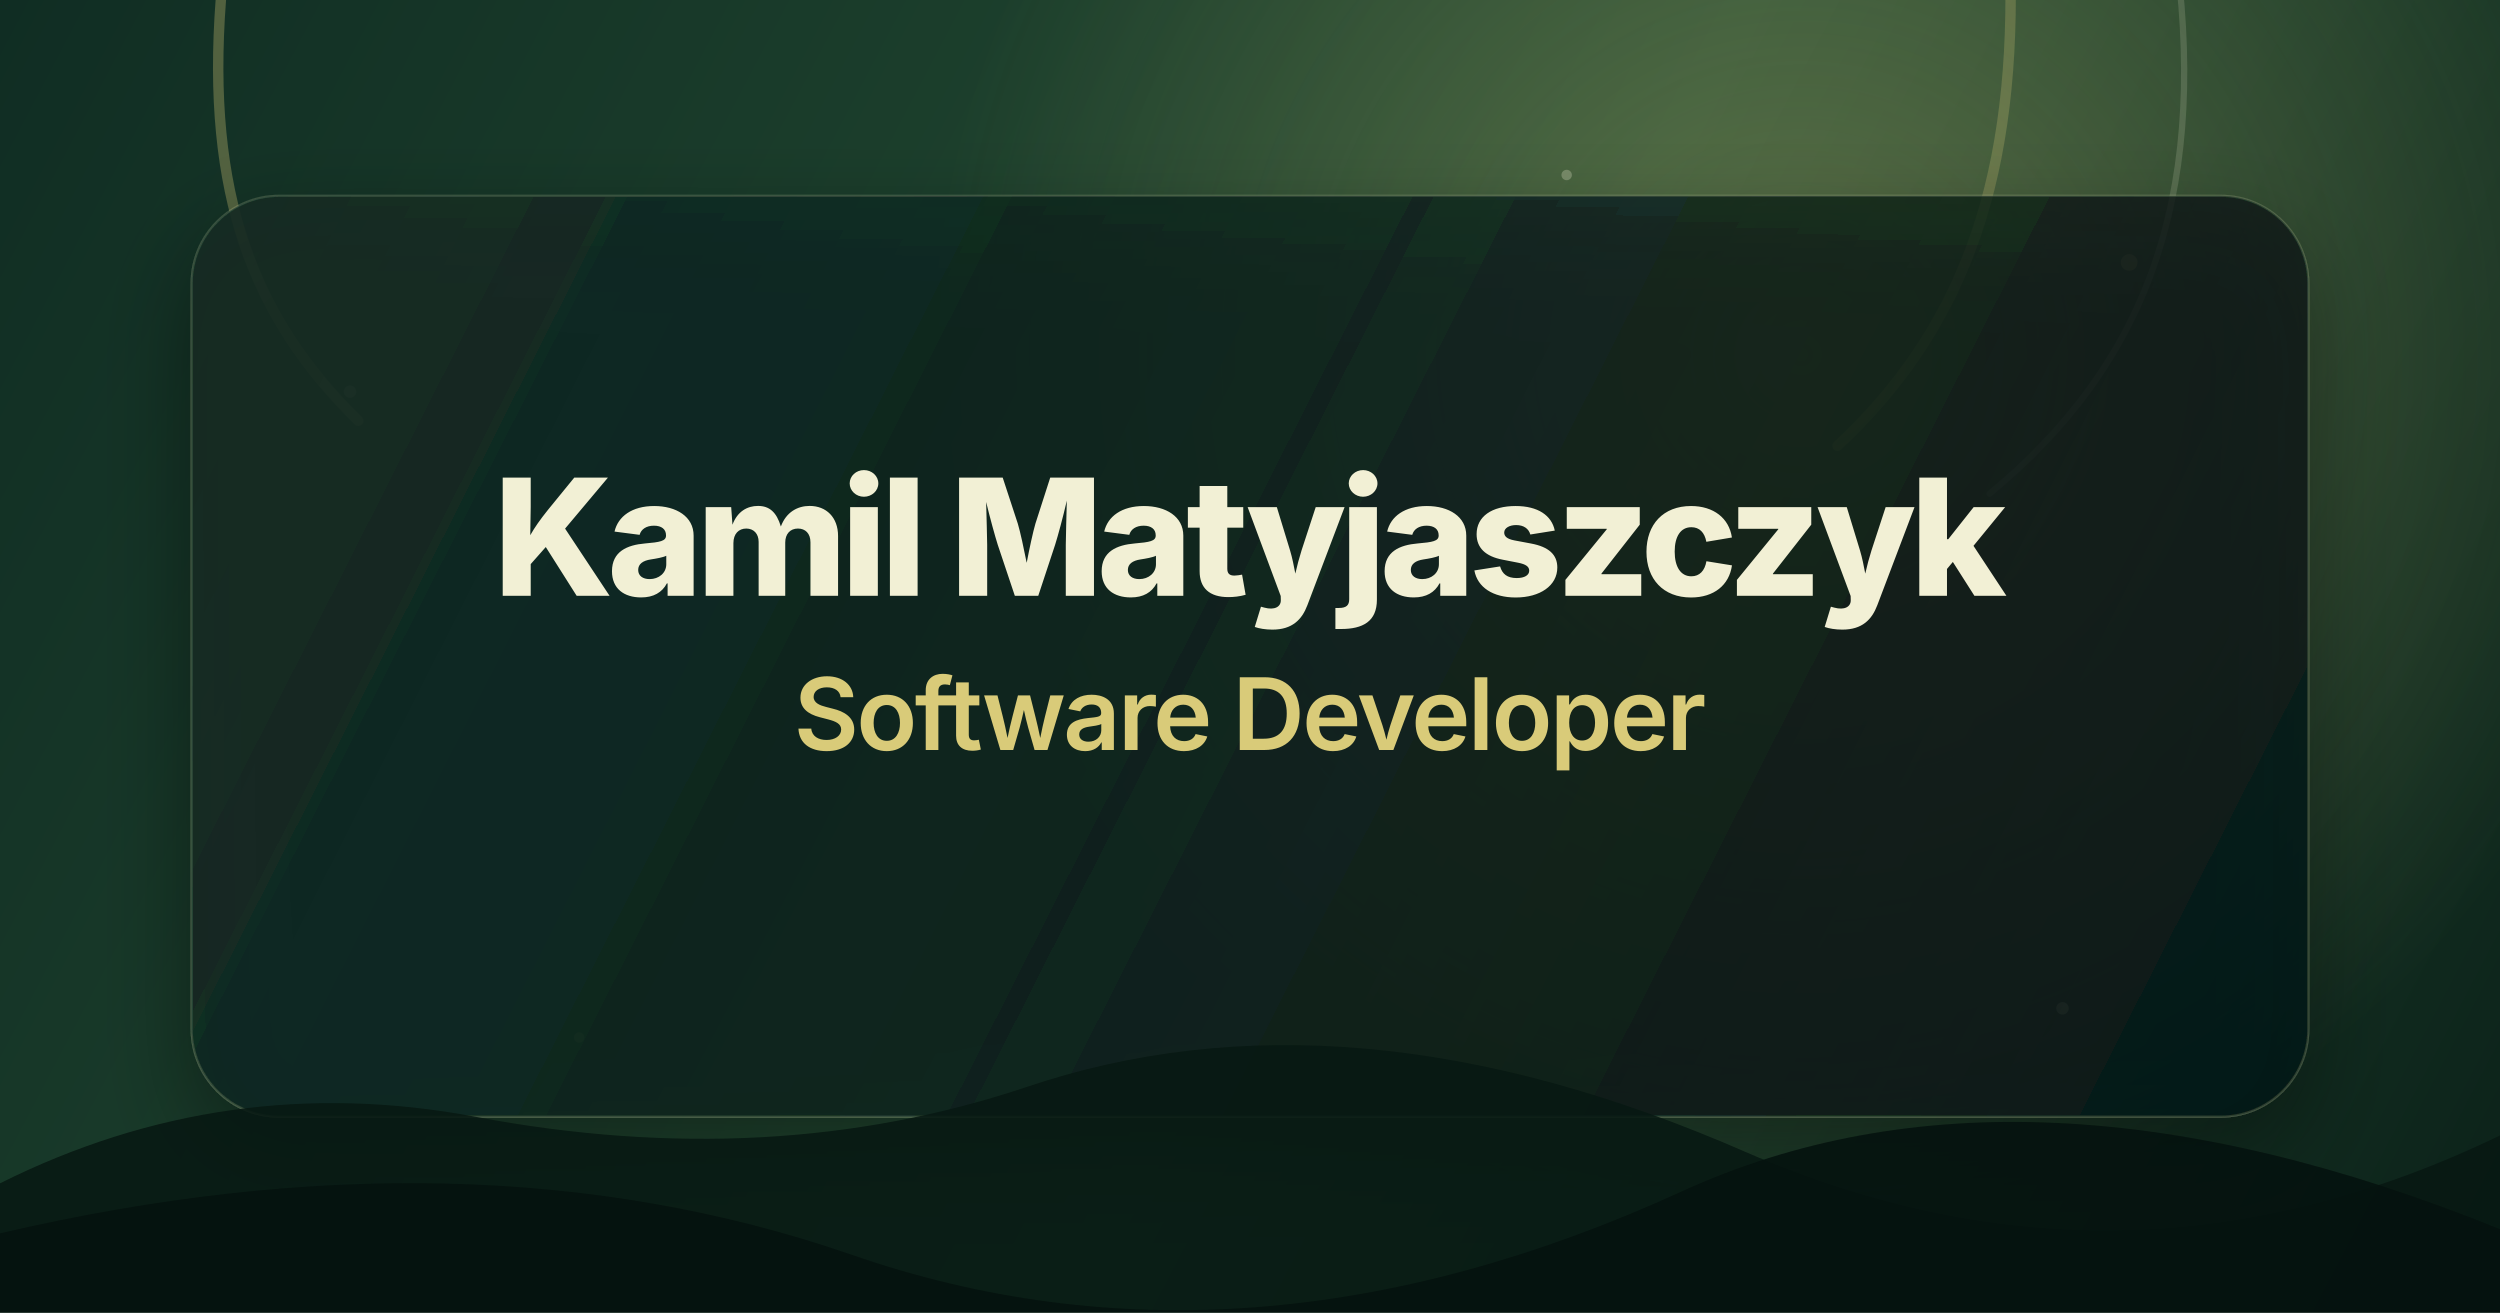
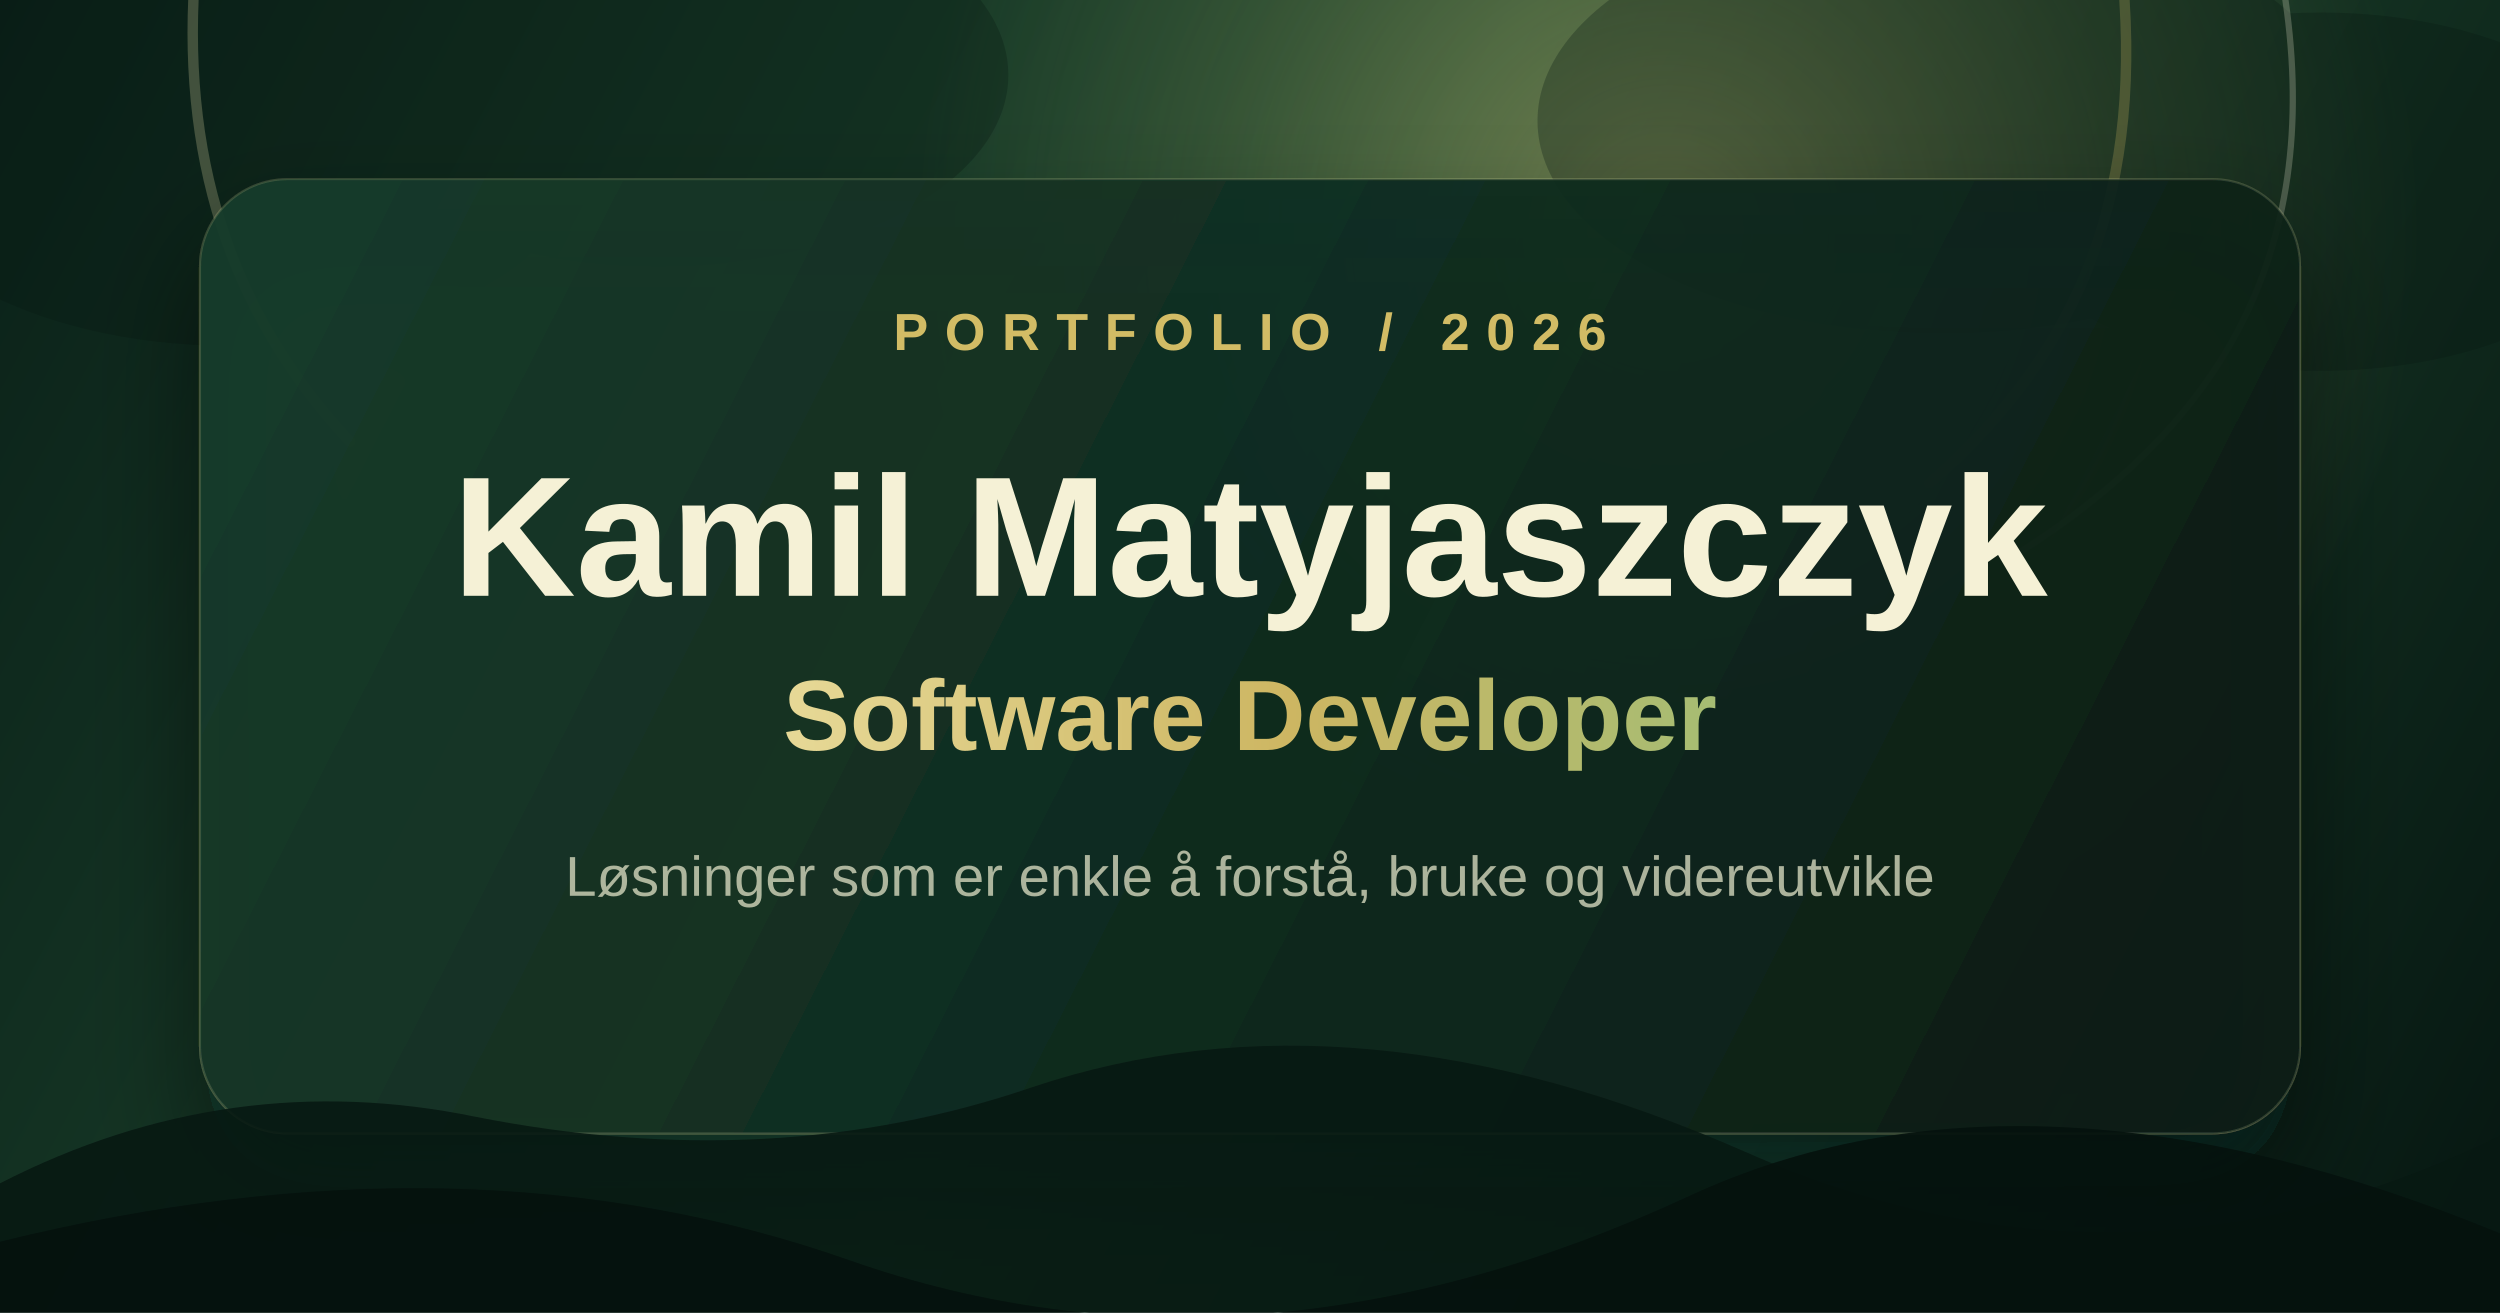
<svg xmlns="http://www.w3.org/2000/svg" width="1200" height="630" viewBox="0 0 1200 630" role="img" aria-labelledby="title desc">
  <defs>
-     <linearGradient id="sky" x1="0" x2="1200" y1="0" y2="630" gradientUnits="userSpaceOnUse">
-       <stop stop-color="#102d23" />
-       <stop offset=".55" stop-color="#244b32" />
-       <stop offset="1" stop-color="#0b2119" />
+     <linearGradient id="bg" x1="0" x2="1200" y1="0" y2="630" gradientUnits="userSpaceOnUse">
+       <stop stop-color="#0a2018" />
+       <stop offset=".48" stop-color="#1f4930" />
+       <stop offset="1" stop-color="#061611" />
    </linearGradient>
-     <radialGradient id="glow" cx="0" cy="0" r="1" gradientTransform="matrix(420 0 0 420 865 170)" gradientUnits="userSpaceOnUse">
-       <stop stop-color="#d7c878" stop-opacity=".32" />
-       <stop offset="1" stop-color="#d7c878" stop-opacity="0" />
+     <radialGradient id="sun" cx="0" cy="0" r="1" gradientTransform="matrix(360 0 0 360 800 112)" gradientUnits="userSpaceOnUse">
+       <stop stop-color="#f0d986" stop-opacity=".42" />
+       <stop offset=".62" stop-color="#c7b668" stop-opacity=".14" />
+       <stop offset="1" stop-color="#c7b668" stop-opacity="0" />
    </radialGradient>
-     <linearGradient id="panel" x1="122" x2="990" y1="120" y2="560" gradientUnits="userSpaceOnUse">
-       <stop stop-color="#132f24" stop-opacity=".92" />
-       <stop offset="1" stop-color="#071b15" stop-opacity=".78" />
+     <linearGradient id="card" x1="176" x2="1030" y1="108" y2="542" gradientUnits="userSpaceOnUse">
+       <stop stop-color="#173a29" stop-opacity=".96" />
+       <stop offset="1" stop-color="#081c15" stop-opacity=".93" />
    </linearGradient>
-     <linearGradient id="leaf" x1="0" x2="1" y1="0" y2="1">
-       <stop stop-color="#d9cb79" />
-       <stop offset="1" stop-color="#6e9a5e" />
+     <linearGradient id="accent" x1="268" x2="944" y1="0" y2="0" gradientUnits="userSpaceOnUse">
+       <stop stop-color="#f2e8ae" />
+       <stop offset=".52" stop-color="#cdb662" />
+       <stop offset="1" stop-color="#8fc07d" />
    </linearGradient>
-     <filter id="soft-shadow" x="-20%" y="-20%" width="140%" height="140%">
-       <feDropShadow dx="0" dy="18" stdDeviation="22" flood-color="#03110d" flood-opacity=".45" />
+     <filter id="shadow" x="-10%" y="-12%" width="120%" height="130%">
+       <feDropShadow dx="0" dy="28" stdDeviation="26" flood-color="#020b08" flood-opacity=".52" />
    </filter>
  </defs>
-   <rect width="1200" height="630" fill="url(#sky)" />
-   <rect width="1200" height="630" fill="url(#glow)" />
-   <path d="M106 0c-7 93 15 152 66 202" fill="none" stroke="#d8c878" stroke-width="5" stroke-linecap="round" opacity=".32" />
-   <path d="M965-12c2 103-25 172-83 226" fill="none" stroke="#d8c878" stroke-width="5" stroke-linecap="round" opacity=".24" />
-   <path d="M1045-18c14 114-15 193-90 255" fill="none" stroke="#f2f0d5" stroke-width="3" stroke-linecap="round" opacity=".16" />
-   <g opacity=".28">
-     <circle cx="168" cy="188" r="3" fill="#f2f0d5" />
-     <circle cx="1022" cy="126" r="4" fill="#d9cb79" />
-     <circle cx="990" cy="484" r="3" fill="#f2f0d5" />
-     <circle cx="278" cy="498" r="2.5" fill="#d9cb79" />
-     <circle cx="752" cy="84" r="2.5" fill="#f2f0d5" />
+   <rect width="1200" height="630" fill="url(#bg)" />
+   <rect width="1200" height="630" fill="url(#sun)" />
+   <g opacity=".3" fill="#071811">
+     <ellipse cx="110" cy="70" rx="172" ry="96" />
+     <ellipse cx="316" cy="36" rx="168" ry="92" />
+     <ellipse cx="932" cy="58" rx="194" ry="102" />
+     <ellipse cx="1114" cy="92" rx="156" ry="86" />
  </g>
-   <rect x="92" y="94" width="1016" height="442" rx="42" fill="url(#panel)" stroke="#e3e2b8" stroke-opacity=".16" filter="url(#soft-shadow)" />
-   <g text-anchor="middle">
-     <text x="600" y="286" fill="#f2f0d5" font-family="Inter, Arial, sans-serif" font-size="78" font-weight="760" letter-spacing="-3">Kamil Matyjaszczyk</text>
-     <text x="600" y="360" fill="#d9cb79" font-family="Inter, Arial, sans-serif" font-size="48" font-weight="640" letter-spacing="-1.2">Software Developer</text>
+   <g opacity=".24" fill="none" stroke-linecap="round">
+     <path d="M94-18c-8 92 16 168 74 230" stroke="#f2e8ae" stroke-width="5" />
+     <path d="M1018-20c12 110-18 188-92 252" stroke="#d4bd66" stroke-width="5" />
+     <path d="M1094-18c24 126-18 216-126 284" stroke="#f2f0d5" stroke-width="3" />
  </g>
-   <path d="M0 568c72-36 148-47 228-32 95 18 183 13 264-14 103-35 218-25 346 31 122 53 242 50 362-8v85H0Z" fill="#071812" opacity=".88" />
-   <path d="M0 592c150-35 286-32 408 10 126 44 259 34 399-30 109-50 240-44 393 18v40H0Z" fill="#04120e" opacity=".9" />
+   <rect x="96" y="86" width="1008" height="458" rx="42" fill="url(#card)" stroke="#f2e8ae" stroke-opacity=".16" filter="url(#shadow)" />
+   <g font-family="Arial, Helvetica, sans-serif">
+     <text x="600" y="168" fill="#d2bc65" font-size="25" font-weight="700" text-anchor="middle" letter-spacing="8">PORTFOLIO / 2026</text>
+     <text x="600" y="286" fill="#f5f1d6" font-size="82" font-weight="700" text-anchor="middle">Kamil Matyjaszczyk</text>
+     <text x="600" y="360" fill="url(#accent)" font-size="48" font-weight="700" text-anchor="middle">Software Developer</text>
+     <text x="600" y="430" fill="#d9dbc0" fill-opacity=".78" font-size="27" font-weight="500" text-anchor="middle">Løsninger som er enkle å forstå, bruke og videreutvikle</text>
+   </g>
+   <path d="M0 568c74-38 150-48 228-32 96 19 185 14 267-14 104-35 218-24 343 31 122 54 242 51 362-8v85H0Z" fill="#071812" opacity=".9" />
+   <path d="M0 596c150-37 286-34 408 9 128 45 263 34 403-31 108-50 238-44 389 18v38H0Z" fill="#04110d" opacity=".92" />
</svg>
